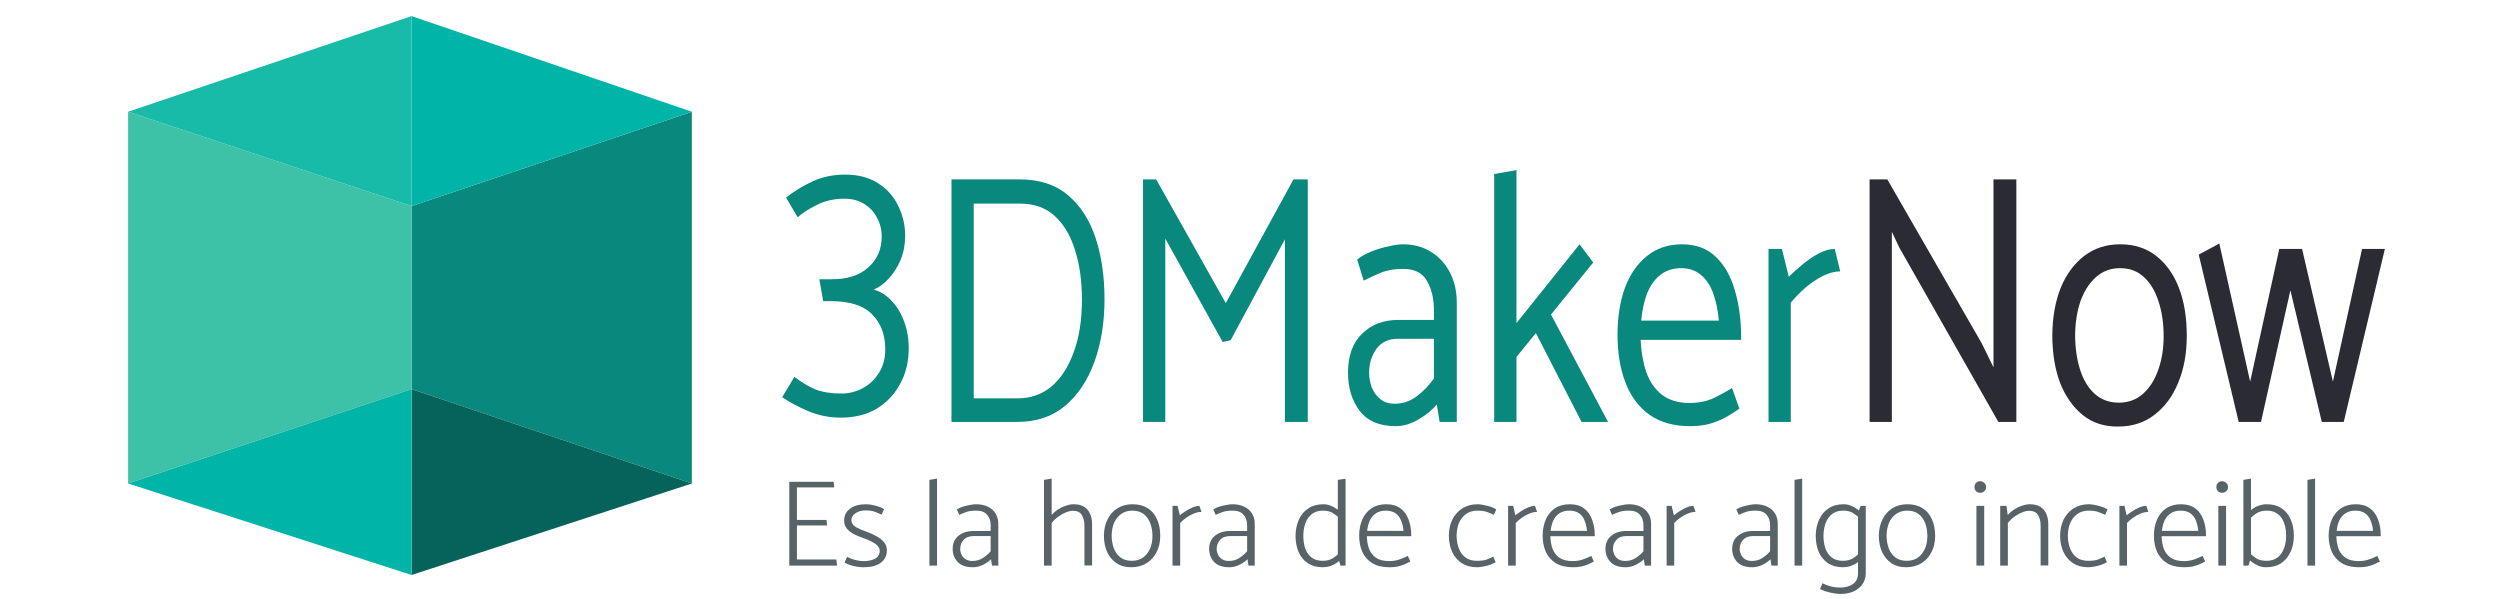
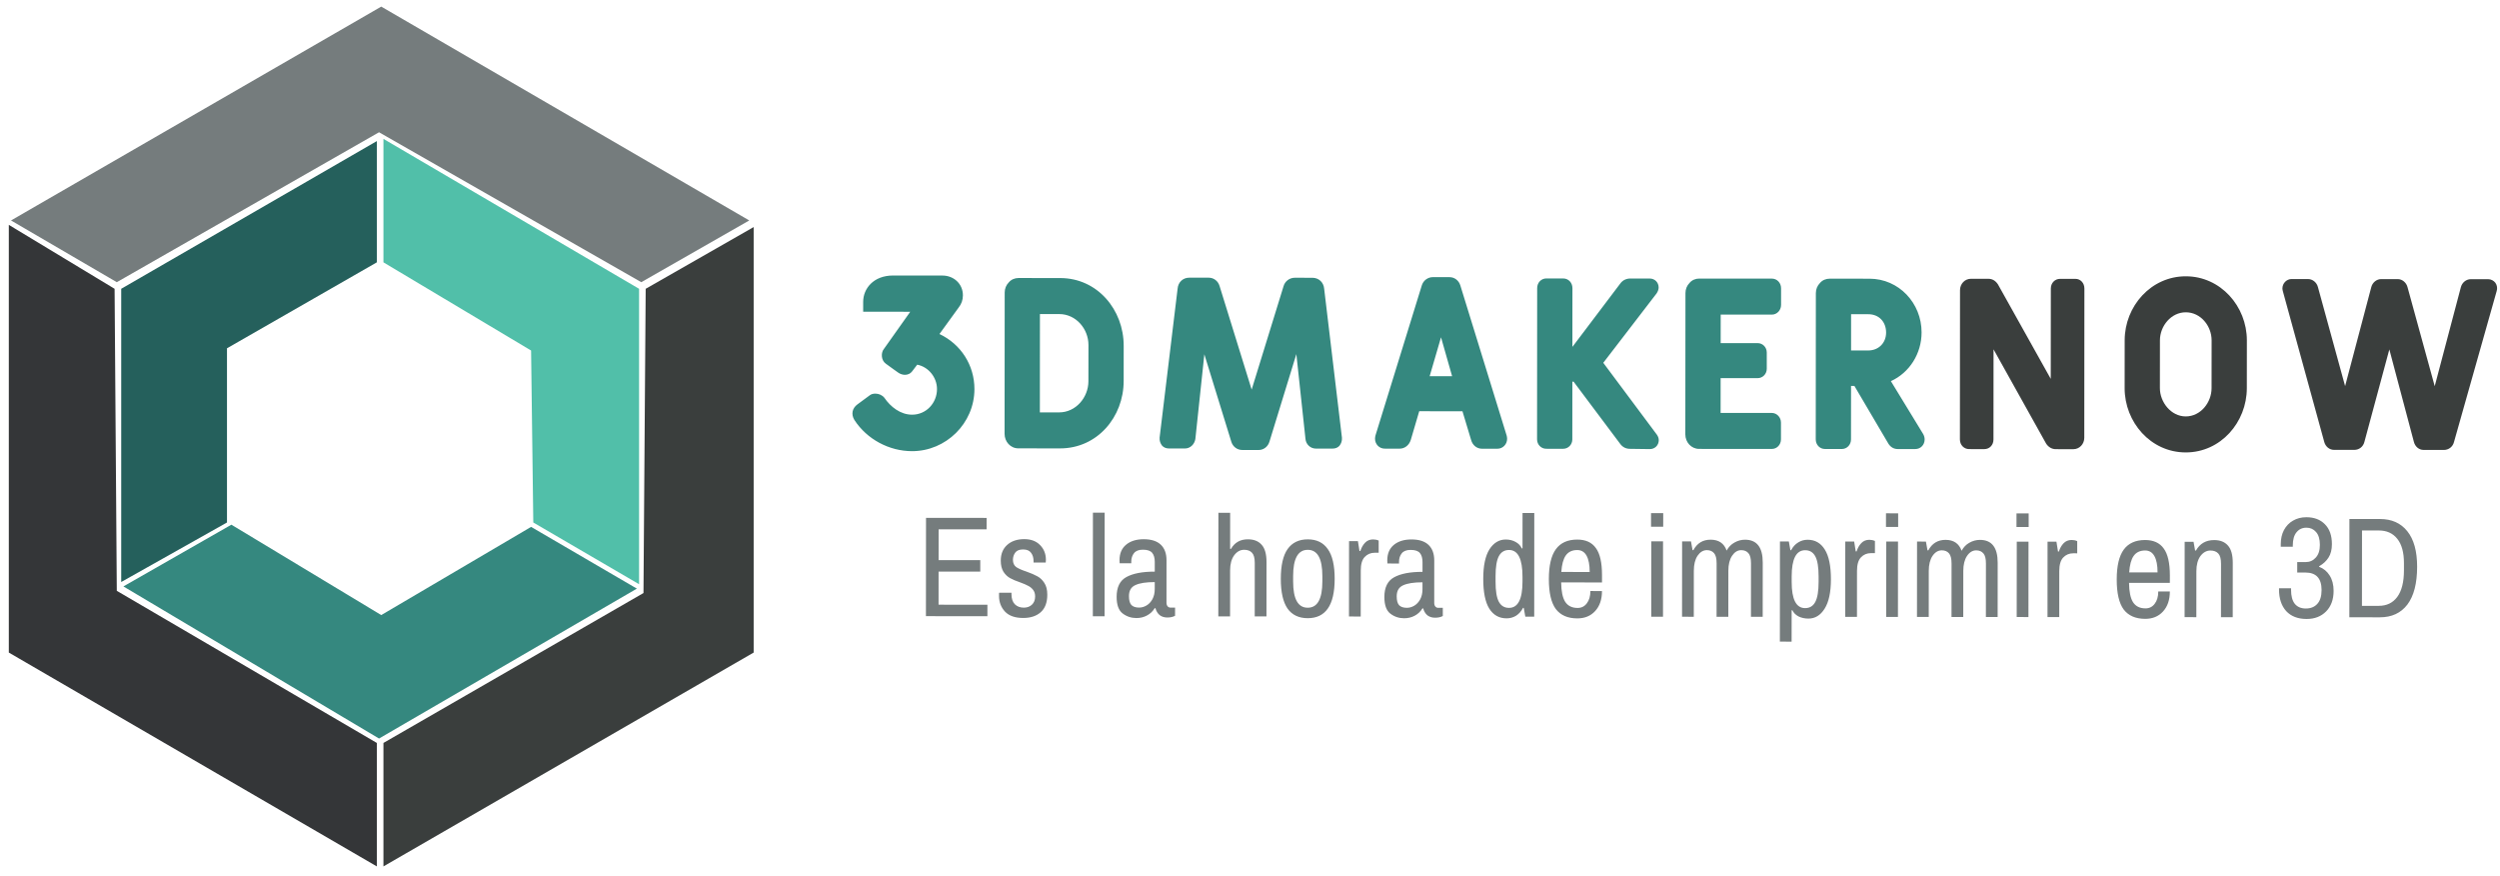
- <svg xmlns="http://www.w3.org/2000/svg" viewBox="0 0 490 129" width="418" height="100">
-   <style>.shp2{fill:#00b5a8}</style>
-   <path fill="#09887d" aria-label="DMakerNow" d="M180.61 91h14.22q6.16 0 10.29-3.46Q209.3 84 211.46 78q2.16-6 2.16-13.46 0-7.31-1.91-13.16-1.91-5.85-5.92-9.23-4-3.46-10.52-3.46h-14.66V91zm4.8-47.08h10.04q4.56 0 7.45 2.69 2.96 2.69 4.37 7.39 1.48 4.61 1.48 10.61 0 6.62-1.79 11.39-1.72 4.77-4.8 7.38-3.08 2.54-7.26 2.54h-9.49v-42zm53.7 29.85l1.72-.39 11.7-21.77V91h4.93V38.69h-3.08l-14.6 26.69-15.02-26.69h-2.83V91h4.8V51.46l12.38 22.31zm31.59 6.61q0-2.92 1.53-5.07 1.61-2.24 4.62-2.24h7.82v8.54q-1.54 2.24-3.69 3.85-2.16 1.62-4.74 1.62-1.91 0-3.14-1-1.23-1-1.85-2.54-.55-1.62-.55-3.16zM268.11 56l1.42 4.53q1.66-.84 3.63-1.69 2.03-.84 4.92-.84 3.58 0 5.05 2.53 1.54 2.54 1.54 6.39V69h-7.69q-4.81 0-7.82 3-3.02 2.92-3.02 8.38 0 4.93 2.52 8.24 2.53 3.3 7.76 3.3 2.47 0 4.93-1.46 2.52-1.46 3.94-3.23l.61 3.77h3.7V65.3q0-3.69-1.48-6.53-1.48-2.85-4.12-4.47-2.59-1.61-6.04-1.61-1.23 0-3.14.46-1.91.38-3.75 1.15-1.79.7-2.96 1.7zm29.56 35h4.8V77l4.19-5.16L316.51 91h5.72l-12.31-23.16 9.11-11.23-2.95-3.92-13.61 17v-33l-4.8.84V91zm31.58-17.69h21.68v-.54q0-5.62-1.36-10.16-1.29-4.54-4.12-7.23-2.77-2.69-7.27-2.69-4.43 0-7.57 2.54-3.08 2.46-4.74 6.84-1.6 4.39-1.6 10.16 0 5.85 1.72 10.31 1.72 4.46 5.17 6.92 3.51 2.46 8.75 2.46 2.21 0 4.06-.46 1.91-.54 3.51-1.38 1.66-.93 3.08-1.93l-1.6-4.46q-2.34 1.46-4.44 2.39-2.09.84-4.67.84-3.7 0-5.98-1.77-2.28-1.77-3.38-4.84-1.05-3.08-1.24-7zm16.88-4.16h-16.75q.31-3.38 1.29-5.92 1.05-2.54 2.83-3.93 1.85-1.46 4.5-1.46 2.58 0 4.25 1.46 1.72 1.39 2.64 3.93.93 2.54 1.24 5.92zM356.84 91h4.8V65.3q1.36-1.69 3.14-3.23 1.79-1.54 3.76-2.54 2.03-1 3.76-1l-1.17-4.84q-1.61 0-3.51 1-1.85 1-3.58 2.46-1.66 1.38-2.83 2.54l-1.48-6h-2.89V91z" />
-   <path fill="#2a2b33" aria-label="DMakerNow" d="M378.64 91h4.8V50l1.6 3.38L406.41 91h3.88V38.69h-4.93v40.54l-2.52-5.16-20.38-35.38h-3.82V91zm53.63 1q-4.43.08-7.64-2.46-3.2-2.62-4.92-7-1.66-4.46-1.66-10.31.06-5.69 1.78-10.08 1.79-4.38 5.05-6.92 3.33-2.54 7.82-2.54 4.5 0 7.7 2.46t4.92 6.85q1.73 4.38 1.73 10.46 0 5.69-1.85 10.08-1.78 4.38-5.11 6.92-3.26 2.54-7.82 2.54zm.12-5.15q3.08 0 5.24-1.93 2.15-1.92 3.26-5.15 1.17-3.23 1.17-7.23 0-4.23-1.11-7.54-1.04-3.31-3.14-5.23-2.03-1.93-5.17-1.93-3.02 0-5.17 1.93-2.16 1.92-3.33 5.15-1.11 3.23-1.17 7.23 0 4.16 1.05 7.54 1.05 3.31 3.14 5.23 2.15 1.93 5.23 1.93zM476.17 91h4.74l8.87-37.31h-4.92l-6.29 28.62-6.65-28.62H467l-6.28 28.62-6.65-29.78-4.44 2.39L458.25 91h4.81l6.34-28.39L476.17 91z" />
-   <path d="M124.61 24.1v80.18L64.16 83.93V44.45l60.45-20.35z" fill="#09887d" />
-   <path d="M124.61 104.28L64.16 83.93v40.09l60.45-19.74z" fill="#06635c" />
-   <path class="shp2" d="M64.16 44.45l60.45-20.35L64.16 3.47v40.98z" />
-   <path d="M3.02 24.1v80.18l61.14-20.35V44.45L3.02 24.1z" fill="#3dc2a8" />
-   <path class="shp2" d="M3.02 104.28l61.14-20.35v40.09L3.02 104.28z" />
-   <path d="M64.16 44.45L3.02 24.1 64.16 3.47v40.98z" fill="#18baa8" />
-   <path fill="#09887d" aria-label="3" d="M157.68 37.66q-3.84 0-6.98 1.44-3.14 1.44-5.77 3.52l2.5 4.24q1.54-1.36 4.1-2.64 2.63-1.36 5.96-1.36 2.5 0 4.29 1.12 1.8 1.12 2.76 2.96 1.02 1.84 1.02 4.09 0 4.08-2.88 6.64-2.82 2.56-7.82 2.56h-2.75l.83 4.72h1.54q6.28 0 9.03 2.88 2.82 2.8 2.82 7.53 0 2.96-1.41 5.12-1.34 2.16-3.52 3.28-2.12 1.12-4.49 1.12-3.33 0-5.63-.88-2.25-.96-4.55-2.72l-2.63 4.4q2.37 1.6 5.7 3.04 3.33 1.36 6.92 1.36 4.49 0 7.75-1.92 3.27-2 5.06-5.36 1.86-3.36 1.86-7.6 0-3.29-1.02-5.93-1.03-2.72-2.76-4.48-1.66-1.76-3.78-2.32 1.86-.8 3.33-2.48 1.54-1.68 2.5-4 .96-2.32.96-5.12 0-3.45-1.47-6.41-1.41-3.04-4.29-4.88-2.89-1.92-7.18-1.92z" />
-   <path fill="#576366" aria-label="Es la hora de crear algo increible" d="M145.63 122h10.31l-.16-1.33h-8.5v-7.34h6.51l-.14-1.19h-6.37v-7.02h8.05l-.13-1.2h-9.57V122zm12.46-1.89l-.53 1.23q.51.31 1.22.55.75.22 1.49.35.77.11 1.31.11 2.47 0 3.77-.96 1.33-.98 1.33-2.69 0-1.03-.64-1.78-.64-.74-1.62-1.27-.98-.56-2.05-.93-1.35-.46-2.34-1.01-.98-.59-1.01-1.49 0-.93.88-1.52.88-.61 2.23-.61 1.2 0 2.02.32.85.32 1.39.59l.53-1.17q-.43-.32-1.15-.56-.71-.24-1.46-.37-.71-.14-1.27-.14-2.18 0-3.46.96-1.27.93-1.27 2.6 0 1.01.61 1.73.64.72 1.59 1.2.96.48 1.97.82.93.32 1.73.72.79.4 1.27.9.51.51.51 1.15 0 .71-.45 1.22-.43.48-1.23.72-.77.24-1.83.24-.67 0-1.3-.14-.64-.13-1.2-.32-.56-.21-1.04-.45zm17.76 1.89h1.65v-18.77l-1.65.27V122zm6.64-3.62q0-1.11.75-1.94.74-.82 2.18-.82h3.64v3.27q-.66.82-1.67 1.46-.99.64-2.24.64-.95 0-1.54-.4-.58-.4-.85-1.01t-.27-1.2zm-.71-8.5l.5 1.17q.69-.32 1.49-.61.8-.3 2.21-.3 1.57 0 2.31.88.77.88.77 2.21v1.3h-3.59q-2.02-.03-3.32 1.01-1.28 1.01-1.28 2.84 0 1.68 1.07 2.82 1.09 1.15 3.27 1.15 1.14 0 2.23-.54 1.09-.55 1.7-1.19l.21 1.38h1.36v-9.04q0-1.27-.59-2.2-.58-.96-1.67-1.47-1.06-.53-2.55-.53-.53 0-1.33.16-.77.14-1.54.37-.75.24-1.25.59zm20.41 1.2l.03 1.72q.61-.77 1.41-1.35.82-.59 1.64-.93.86-.35 1.52-.35 1.41 0 1.94.93.56.93.56 2.26v8.61h1.65v-8.93q0-1.25-.43-2.2-.4-.96-1.27-1.52-.88-.56-2.26-.56-.8 0-1.71.32-.9.29-1.72.83-.8.53-1.36 1.17zM200.57 122h1.65v-18.77l-1.65.27V122zm18.85.35q-1.86.02-3.19-.86-1.33-.9-2.05-2.44-.69-1.57-.69-3.56.02-1.92.77-3.43.74-1.54 2.13-2.42 1.38-.88 3.27-.88 1.91 0 3.24.83 1.33.82 2.02 2.36.72 1.52.72 3.67 0 1.91-.78 3.43-.74 1.51-2.12 2.39-1.38.88-3.32.91zm.08-1.39q1.43 0 2.41-.69.99-.72 1.52-1.91.53-1.22.53-2.71 0-1.6-.48-2.82-.48-1.25-1.43-1.97-.96-.72-2.42-.72-1.41 0-2.42.72-.98.69-1.52 1.89-.5 1.2-.53 2.71 0 1.57.48 2.82.48 1.25 1.44 1.97.98.71 2.42.71zm8.79 1.04h1.65v-9.2q.51-.56 1.25-1.09.77-.56 1.65-.93.9-.37 1.7-.37l-.45-1.3q-.67 0-1.49.34-.8.35-1.54.83-.72.48-1.2.87l-.48-2.04h-1.09V122zm9.52-3.62q0-1.11.74-1.94.75-.82 2.18-.82h3.65v3.27q-.67.82-1.68 1.46-.98.64-2.23.64-.96 0-1.54-.4-.59-.4-.85-1.01-.27-.61-.27-1.2zm-.72-8.5l.51 1.17q.69-.32 1.49-.61.79-.3 2.2-.3 1.57 0 2.31.88.78.88.78 2.21v1.3h-3.59q-2.02-.03-3.33 1.01-1.27 1.01-1.27 2.84 0 1.68 1.06 2.82 1.09 1.15 3.27 1.15 1.14 0 2.23-.54 1.09-.55 1.71-1.19l.21 1.38h1.35v-9.04q0-1.27-.58-2.2-.59-.96-1.68-1.47-1.06-.53-2.55-.53-.53 0-1.33.16-.77.14-1.54.37-.74.24-1.25.59zm26.85-6.38v16.56l.58 1.94h1.09v-18.74l-1.67.24zm.98 16.8l-.53-1.2q-.69.8-1.57 1.33-.87.53-2.15.53-1.44 0-2.37-.69-.93-.72-1.38-1.94-.42-1.25-.42-2.82.02-1.51.47-2.71.46-1.22 1.39-1.94.95-.72 2.36-.72 1.38 0 2.21.56.82.53 1.49 1.15l.53-1.07q-.51-.48-1.14-.93-.64-.48-1.39-.77-.74-.32-1.62-.32-1.88 0-3.24.91-1.33.87-2.02 2.42-.69 1.51-.72 3.45 0 1.99.67 3.54.69 1.54 1.99 2.41 1.33.86 3.22.86.82 0 1.59-.24.77-.27 1.44-.72.66-.48 1.19-1.09zm5.29-4.65h9.57v-.14q0-1.94-.58-3.45-.56-1.54-1.76-2.42-1.17-.88-3.05-.88-1.89 0-3.19.88-1.31.88-1.97 2.39-.67 1.52-.69 3.46 0 1.99.69 3.56.72 1.54 2.15 2.42 1.46.88 3.7.88 1.01 0 1.78-.16.79-.19 1.46-.46.66-.29 1.28-.61l-.56-1.22q-.99.51-1.97.82-.96.3-2.07.3-1.73 0-2.79-.69-1.04-.72-1.52-1.92-.45-1.22-.48-2.76zm7.9-1.15h-7.84q.13-1.27.58-2.26.48-.98 1.33-1.54.85-.56 2.13-.56 1.27 0 2.07.56.8.56 1.19 1.54.43.99.54 2.26zm19.88 6.76l-.53-1.2q-.69.35-1.44.64-.72.26-2.12.26-1.44 0-2.42-.71-.96-.72-1.44-1.97t-.48-2.82q.03-1.51.53-2.71.54-1.2 1.52-1.89 1.01-.72 2.42-.72 1.38 0 2.13.3.77.29 1.43.61l.53-1.17q-.5-.35-1.25-.59-.74-.23-1.49-.37-.74-.16-1.27-.16-1.89 0-3.3.88-1.38.88-2.15 2.39-.75 1.52-.77 3.46 0 1.99.72 3.56.71 1.54 2.07 2.42 1.36.88 3.24.88.56 0 1.3-.14.75-.13 1.49-.37.75-.27 1.28-.58zm2.68.74h1.65v-9.2q.51-.56 1.25-1.09.77-.56 1.65-.93.9-.37 1.7-.37l-.45-1.3q-.67 0-1.49.34-.8.35-1.54.83-.72.48-1.2.87l-.48-2.04h-1.09V122zm9.12-6.35h9.57v-.14q0-1.94-.58-3.45-.56-1.54-1.76-2.42-1.17-.88-3.06-.88-1.88 0-3.19.88-1.3.88-1.96 2.39-.67 1.52-.69 3.46 0 1.99.69 3.56.72 1.54 2.15 2.42 1.46.88 3.7.88 1.01 0 1.78-.16.79-.19 1.46-.46.66-.29 1.27-.61l-.55-1.22q-.99.51-1.97.82-.96.3-2.07.3-1.73 0-2.8-.69-1.03-.72-1.51-1.92-.45-1.22-.48-2.76zm7.9-1.15h-7.85q.14-1.27.59-2.26.48-.98 1.33-1.54.85-.56 2.12-.56 1.28 0 2.08.56t1.19 1.54q.43.99.54 2.26zm5.6 3.88q0-1.11.75-1.94.74-.82 2.18-.82h3.64v3.27q-.66.82-1.67 1.46-.99.64-2.24.64-.95 0-1.54-.4-.58-.4-.85-1.01t-.27-1.2zm-.71-8.5l.5 1.17q.69-.32 1.49-.61.8-.3 2.21-.3 1.56 0 2.31.88.77.88.77 2.21v1.3h-3.59q-2.02-.03-3.32 1.01-1.28 1.01-1.28 2.84 0 1.68 1.07 2.82 1.09 1.15 3.27 1.15 1.14 0 2.23-.54 1.09-.55 1.7-1.19l.21 1.38h1.36v-9.04q0-1.27-.59-2.2-.58-.96-1.67-1.47-1.06-.53-2.55-.53-.54 0-1.33.16-.77.14-1.54.37-.75.24-1.25.59zM334.86 122h1.64v-9.2q.51-.56 1.25-1.09.78-.56 1.65-.93.91-.37 1.7-.37l-.45-1.3q-.66 0-1.49.34-.79.35-1.54.83-.72.48-1.19.87l-.48-2.04h-1.09V122zm15.76-3.62q0-1.11.74-1.94.75-.82 2.18-.82h3.64v3.27q-.66.82-1.67 1.46-.98.64-2.23.64-.96 0-1.54-.4-.59-.4-.85-1.01-.27-.61-.27-1.2zm-.72-8.5l.51 1.17q.69-.32 1.49-.61.79-.3 2.2-.3 1.57 0 2.31.88.77.88.77 2.21v1.3h-3.58q-2.02-.03-3.33 1.01-1.27 1.01-1.27 2.84 0 1.68 1.06 2.82 1.09 1.15 3.27 1.15 1.14 0 2.23-.54 1.09-.55 1.7-1.19l.22 1.38h1.35v-9.04q0-1.27-.58-2.2-.59-.96-1.68-1.47-1.06-.53-2.55-.53-.53 0-1.33.16-.77.14-1.54.37-.74.24-1.25.59zM362.45 122h1.65v-18.77l-1.65.27V122zm15.36 1.65v-14.54h-1.09l-.58 1.49v13.02q0 1.6-1.12 2.37-1.12.74-2.74.74-1.35-.03-2.26-.32-.9-.29-1.56-.61l-.51 1.22q.4.24.98.46.59.18 1.23.34.63.13 1.19.21.59.08.99.08 1.7 0 2.92-.58 1.22-.59 1.89-1.6.66-1.01.66-2.28zm-.69-3.35l-.53-1.2q-.69.8-1.57 1.33-.88.53-2.15.53-1.44 0-2.37-.69-.93-.72-1.38-1.94-.43-1.25-.43-2.82.03-1.51.48-2.71.45-1.22 1.39-1.94.95-.72 2.36-.72 1.38 0 2.21.56.82.53 1.49 1.15l.53-1.07q-.51-.48-1.15-.93-.63-.48-1.38-.77-.74-.32-1.62-.32-1.89 0-3.24.91-1.33.87-2.02 2.42-.69 1.51-.72 3.45 0 1.99.66 3.54.7 1.54 2 2.41 1.33.86 3.21.86.83 0 1.6-.24.77-.27 1.43-.72.67-.48 1.2-1.09zm9.44 2.05q-1.86.02-3.19-.86-1.33-.9-2.05-2.44-.69-1.57-.69-3.56.03-1.92.77-3.43.74-1.54 2.13-2.42 1.38-.88 3.27-.88 1.91 0 3.24.83 1.33.82 2.02 2.36.72 1.52.72 3.67 0 1.91-.77 3.43-.75 1.51-2.13 2.39-1.38.88-3.32.91zm.08-1.39q1.43 0 2.42-.69.98-.72 1.51-1.91.53-1.22.53-2.71 0-1.6-.48-2.82-.47-1.25-1.43-1.97t-2.42-.72q-1.41 0-2.42.72-.98.69-1.51 1.89-.51 1.2-.54 2.71 0 1.57.48 2.82.48 1.25 1.44 1.97.98.71 2.42.71zm15.04 1.04h1.68v-12.89h-1.68V122zm.83-15.71q.5 0 .87-.34.4-.38.4-.91t-.4-.88q-.37-.37-.87-.37-.56 0-.91.37-.34.35-.34.88t.34.91q.35.34.91.34zm4.3 15.71h1.65v-9.2q.61-.77 1.41-1.35.82-.59 1.65-.93.85-.35 1.51-.35 1.41 0 1.94.93.56.93.56 2.26v8.61h1.65v-8.93q0-1.25-.43-2.2-.4-.96-1.27-1.52-.88-.56-2.26-.56-.8 0-1.7.32-.91.29-1.73.83-.8.53-1.36 1.17l-.26-1.97h-1.36V122zm23.02-.74l-.53-1.2q-.69.35-1.44.64-.71.26-2.12.26-1.44 0-2.42-.71-.96-.72-1.44-1.97t-.48-2.82q.03-1.51.54-2.71.53-1.2 1.51-1.89 1.01-.72 2.42-.72 1.38 0 2.13.3.77.29 1.43.61l.53-1.17q-.5-.35-1.25-.59-.74-.23-1.48-.37-.75-.16-1.28-.16-1.89 0-3.3.88-1.38.88-2.15 2.39-.74 1.52-.77 3.46 0 1.99.72 3.56.72 1.54 2.07 2.42 1.36.88 3.24.88.56 0 1.31-.14.74-.13 1.48-.37.75-.27 1.28-.58zm2.69.74h1.64v-9.2q.51-.56 1.25-1.09.77-.56 1.65-.93.9-.37 1.7-.37l-.45-1.3q-.66 0-1.49.34-.8.35-1.54.83-.72.48-1.2.87l-.47-2.04h-1.09V122zm9.11-6.35h9.57v-.14q0-1.94-.58-3.45-.56-1.54-1.76-2.42-1.17-.88-3.05-.88-1.89 0-3.19.88-1.31.88-1.97 2.39-.67 1.52-.69 3.46 0 1.99.69 3.56.72 1.54 2.15 2.42 1.46.88 3.7.88 1.01 0 1.78-.16.8-.19 1.46-.46.66-.29 1.28-.61l-.56-1.22q-.99.51-1.97.82-.96.3-2.07.3-1.73 0-2.79-.69-1.04-.72-1.52-1.92-.45-1.22-.48-2.76zm7.9-1.15h-7.84q.13-1.27.58-2.26.48-.98 1.33-1.54.85-.56 2.13-.56 1.27 0 2.07.56.8.56 1.2 1.54.42.99.53 2.26zm4.33 7.5h1.67v-12.89h-1.67V122zm.82-15.71q.51 0 .88-.34.4-.38.4-.91t-.4-.88q-.37-.37-.88-.37-.55 0-.9.37-.35.35-.35.88t.35.91q.35.34.9.34zm4.58 15.71h1.09l.55-1.78v-16.99l-1.64.27V122zm.79-11.19l.53 1.2q.7-.8 1.57-1.33.88-.54 2.16-.54 1.46 0 2.36.72.93.69 1.36 1.92.45 1.22.45 2.81 0 1.49-.48 2.72-.45 1.22-1.38 1.94-.93.71-2.37.71-1.38 0-2.2-.53-.83-.56-1.49-1.17l-.53 1.07q.53.47 1.14.95.64.45 1.38.77.75.3 1.62.3 1.92 0 3.25-.88 1.33-.91 2.02-2.45.71-1.54.71-3.45 0-2.02-.69-3.54-.66-1.54-1.96-2.39-1.31-.88-3.22-.88-.82 0-1.6.27-.77.24-1.43.72-.67.45-1.2 1.06zM473.08 122h1.65v-18.77l-1.65.27V122zm6.24-6.35h9.57v-.14q0-1.94-.58-3.45-.56-1.54-1.76-2.42-1.17-.88-3.05-.88-1.89 0-3.19.88t-1.97 2.39q-.66 1.52-.69 3.46 0 1.99.69 3.56.72 1.54 2.15 2.42 1.47.88 3.7.88 1.01 0 1.78-.16.8-.19 1.46-.46.67-.29 1.28-.61l-.56-1.22q-.98.51-1.97.82-.95.3-2.07.3-1.73 0-2.79-.69-1.04-.72-1.52-1.92-.45-1.22-.48-2.76zm7.9-1.15h-7.84q.13-1.27.58-2.26.48-.98 1.33-1.54.85-.56 2.13-.56 1.27 0 2.07.56.8.56 1.2 1.54.42.99.53 2.26z" />
+ <svg xmlns="http://www.w3.org/2000/svg" version="1.2" baseProfile="tiny-ps" width="1134" height="397">
+   <style />
+   <path id="3DMakerNow" fill="#35887f" aria-label="3DMakerNow" d="M434.97 139.57c1.32-1.64 1.98-3.5 1.98-5.59 0-5.26-4.16-8.99-9.31-8.99l-22.35-.02c-8.99 0-13.6 6.02-13.6 11.94v4.49l21.36.02-11.95 16.86c-1.32 1.54-1.43 5.04.87 6.69 2.19 1.64 5.8 4.17 5.8 4.17.66.44 1.76.88 2.85.88 1.21 0 2.52-.44 3.51-1.86l2.08-2.74c5.15.99 8.99 5.81 8.98 11.07 0 6.25-4.83 11.62-11.3 11.61-5.26 0-9.75-3.51-12.59-7.68-.99-1.21-2.52-1.86-4.05-1.87-.99 0-1.98.22-2.74.88l-5.49 4.05c-2.19 1.64-2.96 4.27-1.32 7.01 5.69 8.77 15.77 14.15 26.18 14.16 15.34.01 28.28-12.58 28.3-28.14.01-10.85-6.12-20.39-15.87-25zm74.94 17.27c.02-16.33-11.92-30.7-28.79-30.71l-18.96-.02c-1.64 0-3.29.66-4.38 1.97-1.21 1.21-1.87 2.85-1.87 4.6l-.05 64.11c0 3.51 2.62 6.58 6.24 6.58l18.96.02c16.87.01 28.83-14.23 28.84-30.55zm-16.01 16.09c0 7.34-5.71 14.13-13.27 14.13l-8.76-.01.03-44.6 8.77.01c7.56 0 13.25 6.69 13.25 14.03zm64.85 27.45c.66 2.19 2.63 3.73 4.93 3.73l7.45.01c2.31 0 4.28-1.54 4.94-3.84l12.19-39.66 4.14 38.47c.22 2.52 2.3 4.39 4.71 4.39h7.56c1.31.01 2.41-.43 3.18-1.31.76-.98 1.2-2.19 1.1-3.61l-8.06-67.51c-.22-2.96-2.41-5.05-5.37-5.05l-8-.01c-2.3 0-4.38 1.53-5.04 3.73l-14.5 47-14.54-46.92c-.65-2.3-2.63-3.84-4.93-3.84h-8.87c-2.85-.01-5.05 2.07-5.27 5.03l-8.16 67.5c-.11 1.43.33 2.63 1.09 3.62.77.88 1.86 1.31 3.18 1.32h7.23c2.3 0 4.28-1.75 4.72-4.27l4.08-38.46zm103.95-70.82c-.66-2.3-2.63-3.84-4.93-3.84l-7.56-.01c-2.3 0-4.39 1.54-5.05 3.84l-20.98 67.92c-.11.44-.22.88-.22 1.54 0 2.52 1.97 4.49 4.38 4.49l6.79.01c2.3 0 4.28-1.53 5.05-3.94l3.84-13.04 19.62.02 3.93 13.04c.66 2.41 2.63 3.95 4.93 3.95h7.01c2.41.01 4.39-1.97 4.39-4.49 0-.65-.11-1.09-.22-1.53zm-3.76 41.09l-10.19-.01 5.16-17.64zm50.38 32.92c2.3 0 4.17-1.86 4.17-4.27l.02-26.19h.55l21.12 28.18c1.1 1.53 2.63 2.3 4.49 2.3l8.99.12c2.3 0 4.06-1.75 4.06-4.05 0-.88-.33-1.76-.88-2.52l-24.3-32.57 24.24-31.54c.55-.88.88-1.75.88-2.63.01-2.3-1.75-4.06-4.05-4.06l-8.76-.01c-1.87 0-3.51.77-4.61 2.3l-21.61 28.59h-.11l.02-26.52c0-2.52-1.86-4.39-4.16-4.39l-7.67-.01c-2.3 0-4.17 1.86-4.17 4.38l-.05 68.6c0 2.41 1.86 4.28 4.16 4.28zm94.73-60.86c2.3 0 4.16-1.97 4.17-4.38v-7.56c0-2.52-1.86-4.38-4.16-4.39l-32.98-.02c-1.65 0-3.29.65-4.39 1.97-1.2 1.2-1.86 2.85-1.86 4.6l-.06 64.11c0 3.5 2.63 6.57 6.25 6.58l32.98.02c2.3 0 4.17-1.86 4.17-4.38v-7.56c.01-2.41-1.86-4.38-4.16-4.39l-23.23-.01.01-15.78 16.77.01c2.3 0 4.17-1.86 4.17-4.27v-7.34c.01-2.42-1.86-4.28-4.16-4.28l-16.76-.01.01-12.94zm67.93 8.06c.01-13.26-10.28-24.34-23.65-24.35l-18.08-.01c-1.64-.01-3.29.65-4.38 1.96-1.21 1.21-1.87 2.85-1.87 4.61l-.05 66.29c0 2.52 1.86 4.39 4.16 4.39l7.67.01c2.3 0 4.17-1.86 4.17-4.38l.02-24.22h1.53l15.43 26.2c.99 1.54 2.41 2.42 4.27 2.42h7.89c2.41.01 4.28-1.86 4.28-4.38 0-.76-.22-1.64-.66-2.41l-14.66-24.01c8.44-3.83 13.93-12.48 13.93-22.12zm-24.21-8.24c4.93 0 8.11 3.51 8.11 8.33-.01 4.71-3.41 8.11-8.12 8.11l-7.78-.01.01-16.44z" />
+   <path id="3DMakerNow" fill="#3a3e3d" aria-label="3DMakerNow" d="M928.49 201.22c1.09 1.64 2.63 2.52 4.38 2.52l8 .01c2.74 0 4.93-2.3 4.94-5.15l.05-67.72c0-2.52-1.75-4.38-4.05-4.39h-7.02c-2.3 0-4.16 1.86-4.16 4.38l-.04 40.98-23.96-42.86c-1.09-1.65-2.52-2.53-4.38-2.53h-7.89c-2.74-.01-4.93 2.29-4.94 5.14l-.05 67.73c0 2.52 1.86 4.38 4.16 4.38l6.9.01c2.41 0 4.17-1.86 4.17-4.38l.03-40.88zm91.1-46.83c.01-15.45-11.92-29.05-27.7-29.06-15.78-.02-27.74 13.56-27.75 29.02l-.02 21.69c-.01 15.45 11.82 29.16 27.71 29.18 15.89.01 27.73-13.68 27.74-29.13zm-16.02 21.68c0 6.47-4.94 12.82-11.73 12.82-6.69-.01-11.72-6.48-11.72-12.83l.02-21.7c.01-6.47 5.05-12.71 11.74-12.7 6.79 0 11.72 6.25 11.71 12.72zm117.63-49.43c-2.09-.01-3.95 1.53-4.5 3.61l-11.87 44.92-12.35-44.94c-.54-2.08-2.41-3.62-4.38-3.62l-7.56-.01c-2.08 0-3.95 1.53-4.49 3.62l-11.88 44.92-12.34-44.94c-.55-2.09-2.41-3.62-4.49-3.62l-7.45-.01c-2.31 0-4.17 1.97-4.17 4.27 0 .44.11.88.22 1.32l18.79 68.39c.55 1.98 2.3 3.51 4.38 3.51l9.21.01c2.19 0 4.05-1.42 4.6-3.61l11.32-41.96 11.15 41.98c.54 2.08 2.29 3.61 4.38 3.61l9.2.01c2.19 0 4.06-1.42 4.61-3.61l19.34-68.37a4.29 4.29 0 00-.55-3.83c-.76-.99-1.97-1.65-3.28-1.65z" />
+   <path id="Es la hora de imprimir en 3D" fill="#757c7d" aria-label="Es la hora de imprimir en 3D" d="M420.17 279.49l.04-44.59 27.5.02-.01 5.2-21.77-.02-.01 13.98 18.91.01v5.2l-18.92-.01-.01 15.01 22.17.02-.01 5.2-27.89-.02zm44.14.82q-5.52-.01-8.25-2.87-2.73-2.93-2.72-7.15v-1.04q.06-.33.06-.39h5.59v.65q0 3.06 1.56 4.62 1.56 1.49 4.03 1.5 2.21 0 3.64-1.3 1.5-1.37 1.5-3.77 0-1.82-.91-2.99-.91-1.17-2.21-1.82-1.3-.72-3.64-1.57-2.86-.97-4.61-1.95-1.76-.98-2.99-2.86-1.23-1.96-1.23-5.08 0-4.48 2.86-7.08 2.93-2.66 7.81-2.66 4.61.01 7.21 2.74 2.6 2.67 2.6 6.63l-.07 1.24-5.53-.01v-.58q.01-2.28-1.1-3.78-1.1-1.56-3.64-1.56-2.53 0-3.57 1.43t-1.05 3.25q0 2.21 1.5 3.32 1.56 1.04 4.74 2.08 2.93 1.04 4.81 2.08 1.88.98 3.18 3 1.37 2.01 1.36 5.39 0 5.27-2.99 7.93-2.93 2.6-7.94 2.6zm31.6-.76l.04-47h5.33l-.04 47h-5.33zm19.76.8q-3.51-.01-6.24-2.09-2.73-2.08-2.72-7.54 0-6.57 4.42-8.97 4.49-2.47 12.88-2.46v-4.42q0-2.67-1.17-4.1-1.17-1.43-4.22-1.43-2.8 0-4.03 1.56-1.24 1.56-1.24 3.83v.78h-5.27q-.06-.39-.06-1.43 0-4.55 3-7.02 2.99-2.47 7.99-2.47 5.14.01 7.74 2.48 2.6 2.47 2.59 7.09l-.01 19.18q0 1.1.52 1.69.52.58 1.3.58h2.08l-.01 3.71q-1.43.78-3.51.78t-3.51-1.11q-1.36-1.17-1.88-3.12h-.33q-1.3 2.14-3.51 3.31-2.15 1.17-4.81 1.17zm1.24-4.75q1.75 0 3.38-.97t2.67-2.86q1.04-1.95 1.04-4.61v-3.12q-5.85-.01-8.77 1.35-2.93 1.3-2.93 5.01-.01 2.79 1.1 4.03 1.17 1.17 3.51 1.17zm35.94 4l.04-47.01 5.33.01-.01 16.38h.39q2.47-4.35 7.67-4.35 4.1.01 6.24 2.48 2.21 2.4 2.21 7.86l-.02 24.64h-5.33l.02-24.25q0-3.31-1.24-4.62-1.23-1.36-3.57-1.36-2.67-.01-4.55 2.53-1.83 2.53-1.83 6.82l-.02 20.87h-5.33zm40.57.81q-6.05-.01-9.16-4.36-3.06-4.43-3.05-13.53.01-9.1 3.07-13.45 3.12-4.42 9.17-4.42 6.04.01 9.09 4.43 3.12 4.36 3.11 13.46 0 9.1-3.13 13.52-3.06 4.35-9.1 4.35zm0-4.75q6.63.01 6.64-11.89v-2.47q.01-11.9-6.62-11.9-6.63-.01-6.64 11.89v2.47q-.01 11.9 6.62 11.9zm18.72 3.98l.03-34.19h4.03l.71 4.49h.39q.72-2.28 2.15-3.77 1.43-1.49 3.64-1.49 1.37 0 2.53.52v5.52h-1.75q-2.8 0-4.62 1.95-1.76 1.88-1.76 6.11l-.02 20.87-5.33-.01zm25.03.8q-3.51 0-6.24-2.08-2.73-2.09-2.73-7.55.01-6.56 4.43-8.96 4.49-2.47 12.88-2.46v-4.42q0-2.67-1.17-4.1-1.17-1.43-4.22-1.43-2.8-.01-4.03 1.55-1.24 1.56-1.24 3.84v.78l-5.27-.01q-.06-.39-.06-1.43 0-4.55 2.99-7.02 3-2.46 8-2.46 5.14 0 7.74 2.48 2.59 2.47 2.59 7.09l-.01 19.17q-.01 1.11.51 1.69.52.59 1.3.59h2.08v3.71q-1.43.78-3.51.77-2.08 0-3.51-1.1-1.36-1.18-1.88-3.13h-.33q-1.3 2.15-3.51 3.32-2.15 1.16-4.81 1.16zm1.24-4.74q1.75 0 3.38-.97 1.62-.98 2.67-2.86 1.04-1.95 1.04-4.62v-3.12q-5.85 0-8.78 1.36-2.92 1.3-2.92 5-.01 2.8 1.1 4.04 1.17 1.17 3.51 1.17zm45.24 4.78q-5.07 0-7.86-4.43-2.73-4.42-2.72-13.52 0-8.84 2.8-13.33 2.87-4.48 7.42-4.48 2.53.01 4.48 1.11 1.95 1.04 2.79 2.93h.33l.01-16.06 5.33.01-.03 47h-4.04l-.71-3.97h-.32q-1.24 2.34-3.19 3.57-1.95 1.17-4.29 1.17zm1.11-4.75q6.11.01 6.12-11.89v-2.21q.01-12.15-6.1-12.16-3.12 0-4.62 2.79-1.5 2.8-1.5 9.1v2.47q-.01 6.31 1.48 9.11 1.5 2.79 4.62 2.79zm31 4.77q-6.5 0-9.75-4.23-3.18-4.29-3.17-13.65.01-9.17 3.2-13.52 3.18-4.35 9.69-4.35 5.72 0 8.44 3.84 2.8 3.78 2.79 12.23v3.38l-18.53-.02q.06 5.98 1.81 8.78 1.82 2.8 5.66 2.8 2.6 0 4.16-2.08 1.62-2.08 1.63-5.59l5.26.01q0 5.72-3.12 9.1-3.06 3.31-8.07 3.3zm-7.26-21.06l12.87.01q0-4.88-1.43-7.42-1.42-2.53-4.22-2.53-3.44-.01-5.2 2.46-1.69 2.41-2.02 7.48zm40.81 20.31l.02-34.19h5.33l-.02 34.2-5.33-.01zm-.1-40.82v-6.18h5.53l-.01 6.18h-5.52zm14.07 40.83l.03-34.19h4.03l.71 3.97h.39q2.54-4.75 7.81-4.74 5.52 0 7.27 4.94 1.31-2.4 3.52-3.63 2.27-1.3 4.81-1.3 8.06.01 8.05 10.34l-.02 24.64h-5.33l.02-24.25q0-3.32-1.17-4.62-1.16-1.36-3.25-1.37-2.47 0-4.16 2.54-1.69 2.53-1.69 6.82l-.02 20.87-5.33-.01.02-24.24q0-3.32-1.17-4.62-1.17-1.37-3.25-1.37-2.47 0-4.22 2.53-1.7 2.54-1.7 6.83l-.02 20.87-5.33-.01zm44.39 11.28l.04-45.44 4.03.01.71 3.96h.33q1.23-2.34 3.19-3.51 1.95-1.23 4.29-1.23 5.07.01 7.79 4.43 2.8 4.42 2.79 13.52-.01 8.84-2.87 13.33-2.8 4.48-7.35 4.48-2.47 0-4.49-.98-1.95-1.04-2.79-2.8h-.32l-.02 14.24-5.33-.01zm11.46-15.2q3.12 0 4.61-2.79 1.5-2.8 1.51-9.1v-2.47q0-6.31-1.49-9.1-1.49-2.8-4.61-2.8-6.11-.01-6.12 11.89v2.47q-.01 11.9 6.1 11.9zm18.2 3.98l.02-34.19h4.03l.72 4.49h.39q.71-2.28 2.14-3.77 1.43-1.5 3.65-1.5 1.36.01 2.53.53v5.52h-1.76q-2.79 0-4.62 1.95-1.75 1.88-1.76 6.11l-.01 20.86h-5.33zm18.59.02l.03-34.2 5.33.01-.03 34.19h-5.33zm-.1-40.83l.01-6.18 5.52.01v6.17h-5.53zm14.07 40.84l.03-34.2 4.03.01.71 3.96h.39q2.54-4.74 7.81-4.74 5.52.01 7.28 4.95 1.3-2.41 3.51-3.64 2.28-1.3 4.81-1.3 8.06.01 8.05 10.35l-.02 24.64-5.33-.01.02-24.25q.01-3.31-1.16-4.61-1.17-1.37-3.25-1.37-2.47 0-4.17 2.53-1.69 2.53-1.69 6.83l-.02 20.86h-5.33l.02-24.25q0-3.31-1.17-4.62-1.16-1.36-3.25-1.36-2.47-.01-4.22 2.53-1.69 2.53-1.7 6.82l-.01 20.87h-5.34zm45.25.03l.03-34.19h5.33l-.03 34.2-5.33-.01zm-.1-40.82l.01-6.18 5.52.01v6.17h-5.53zm14.08 40.83l.02-34.19h4.03l.72 4.49h.39q.71-2.28 2.14-3.77 1.44-1.49 3.65-1.49 1.36 0 2.53.52v5.53l-1.76-.01q-2.79 0-4.62 1.95-1.75 1.88-1.76 6.11l-.01 20.87-5.33-.01zm44.33.82q-6.5-.01-9.75-4.23-3.18-4.3-3.17-13.66.01-9.17 3.19-13.52 3.19-4.35 9.69-4.35 5.72.01 8.45 3.85 2.79 3.77 2.79 12.22l-.01 3.38-18.52-.01q.06 5.98 1.81 8.77 1.82 2.8 5.65 2.8 2.6.01 4.17-2.07 1.62-2.08 1.63-5.59h5.26q0 5.72-3.13 9.1-3.05 3.31-8.06 3.31zm-7.26-21.07l12.87.01q0-4.88-1.43-7.41-1.42-2.54-4.22-2.54-3.45 0-5.2 2.47-1.69 2.4-2.02 7.47zm25.14 20.3l.03-34.19h4.03l.71 3.97h.39q2.67-4.75 8.26-4.74 4.09 0 6.24 2.47 2.2 2.41 2.2 7.87l-.02 24.64h-5.33l.02-24.25q0-3.32-1.23-4.62-1.24-1.37-3.58-1.37-2.66 0-4.55 2.53-1.82 2.54-1.82 6.83l-.02 20.87-5.33-.01zm55.38.83q-5.98-.01-9.29-3.59-3.25-3.64-3.24-9.82v-.52l5.46.01v.71q0 4.16 1.68 6.31 1.76 2.15 5.01 2.15 3.31 0 5.2-2.08 1.95-2.07 1.96-6.3 0-7.93-7.34-7.94h-3.71v-4.75l3.84.01q2.73 0 4.55-2.01 1.89-2.02 1.89-5.79 0-3.9-1.75-5.85-1.69-1.95-4.35-1.95-2.8-.01-4.49 2.07-1.69 2.02-1.7 5.98v.59l-5.46-.01v-1.17q.01-3.64 1.44-6.37 1.5-2.79 4.1-4.28 2.67-1.56 6.05-1.56 5.33 0 8.44 3.19 3.19 3.19 3.18 9.04 0 3.71-1.56 6.11-1.5 2.34-4.23 3.9v.26q2.99 1.11 4.74 3.9 1.82 2.8 1.82 7.02-.01 5.86-3.39 9.3-3.39 3.44-8.85 3.44zm19.38-.77l.03-44.59 13.85.01q7.99 0 12.41 5.53 4.48 5.53 4.47 16.13-.01 11.31-4.43 17.16-4.43 5.78-12.49 5.77l-13.84-.01zm5.72-5.19h7.61q5.39.01 8.39-4.02 3.05-4.1 3.06-12.09v-3.25q.01-7.28-3.04-11.06-2.99-3.77-8.39-3.77l-7.6-.01-.03 34.2z" />
+   <path id="Shape 2" d="M4 102l48 29 1 137 118 69v56L4 296V102z" fill="#343638" />
+   <path id="Shape 2" d="M174 337v56l168-97V103l-49 28-1 138-118 68z" fill="#3a3e3d" />
+   <path id="Shape 2" d="M174 63v56l67 40 1 78 48 28V131L174 63z" fill="#51bfa9" />
+   <path id="Shape 2" d="M55 131v133l48-27v-79.01L171 119V64L55 131z" fill="#25605c" />
+   <path id="Shape 1" d="M5 100l48 28 119-68 119 68 49-28L173 3 5 100z" fill="#757c7d" />
+   <path id="Shape 2" d="M56 266l49-28 68 41 68-40 48 28-117 68-116-69z" fill="#35887f" />
</svg>
